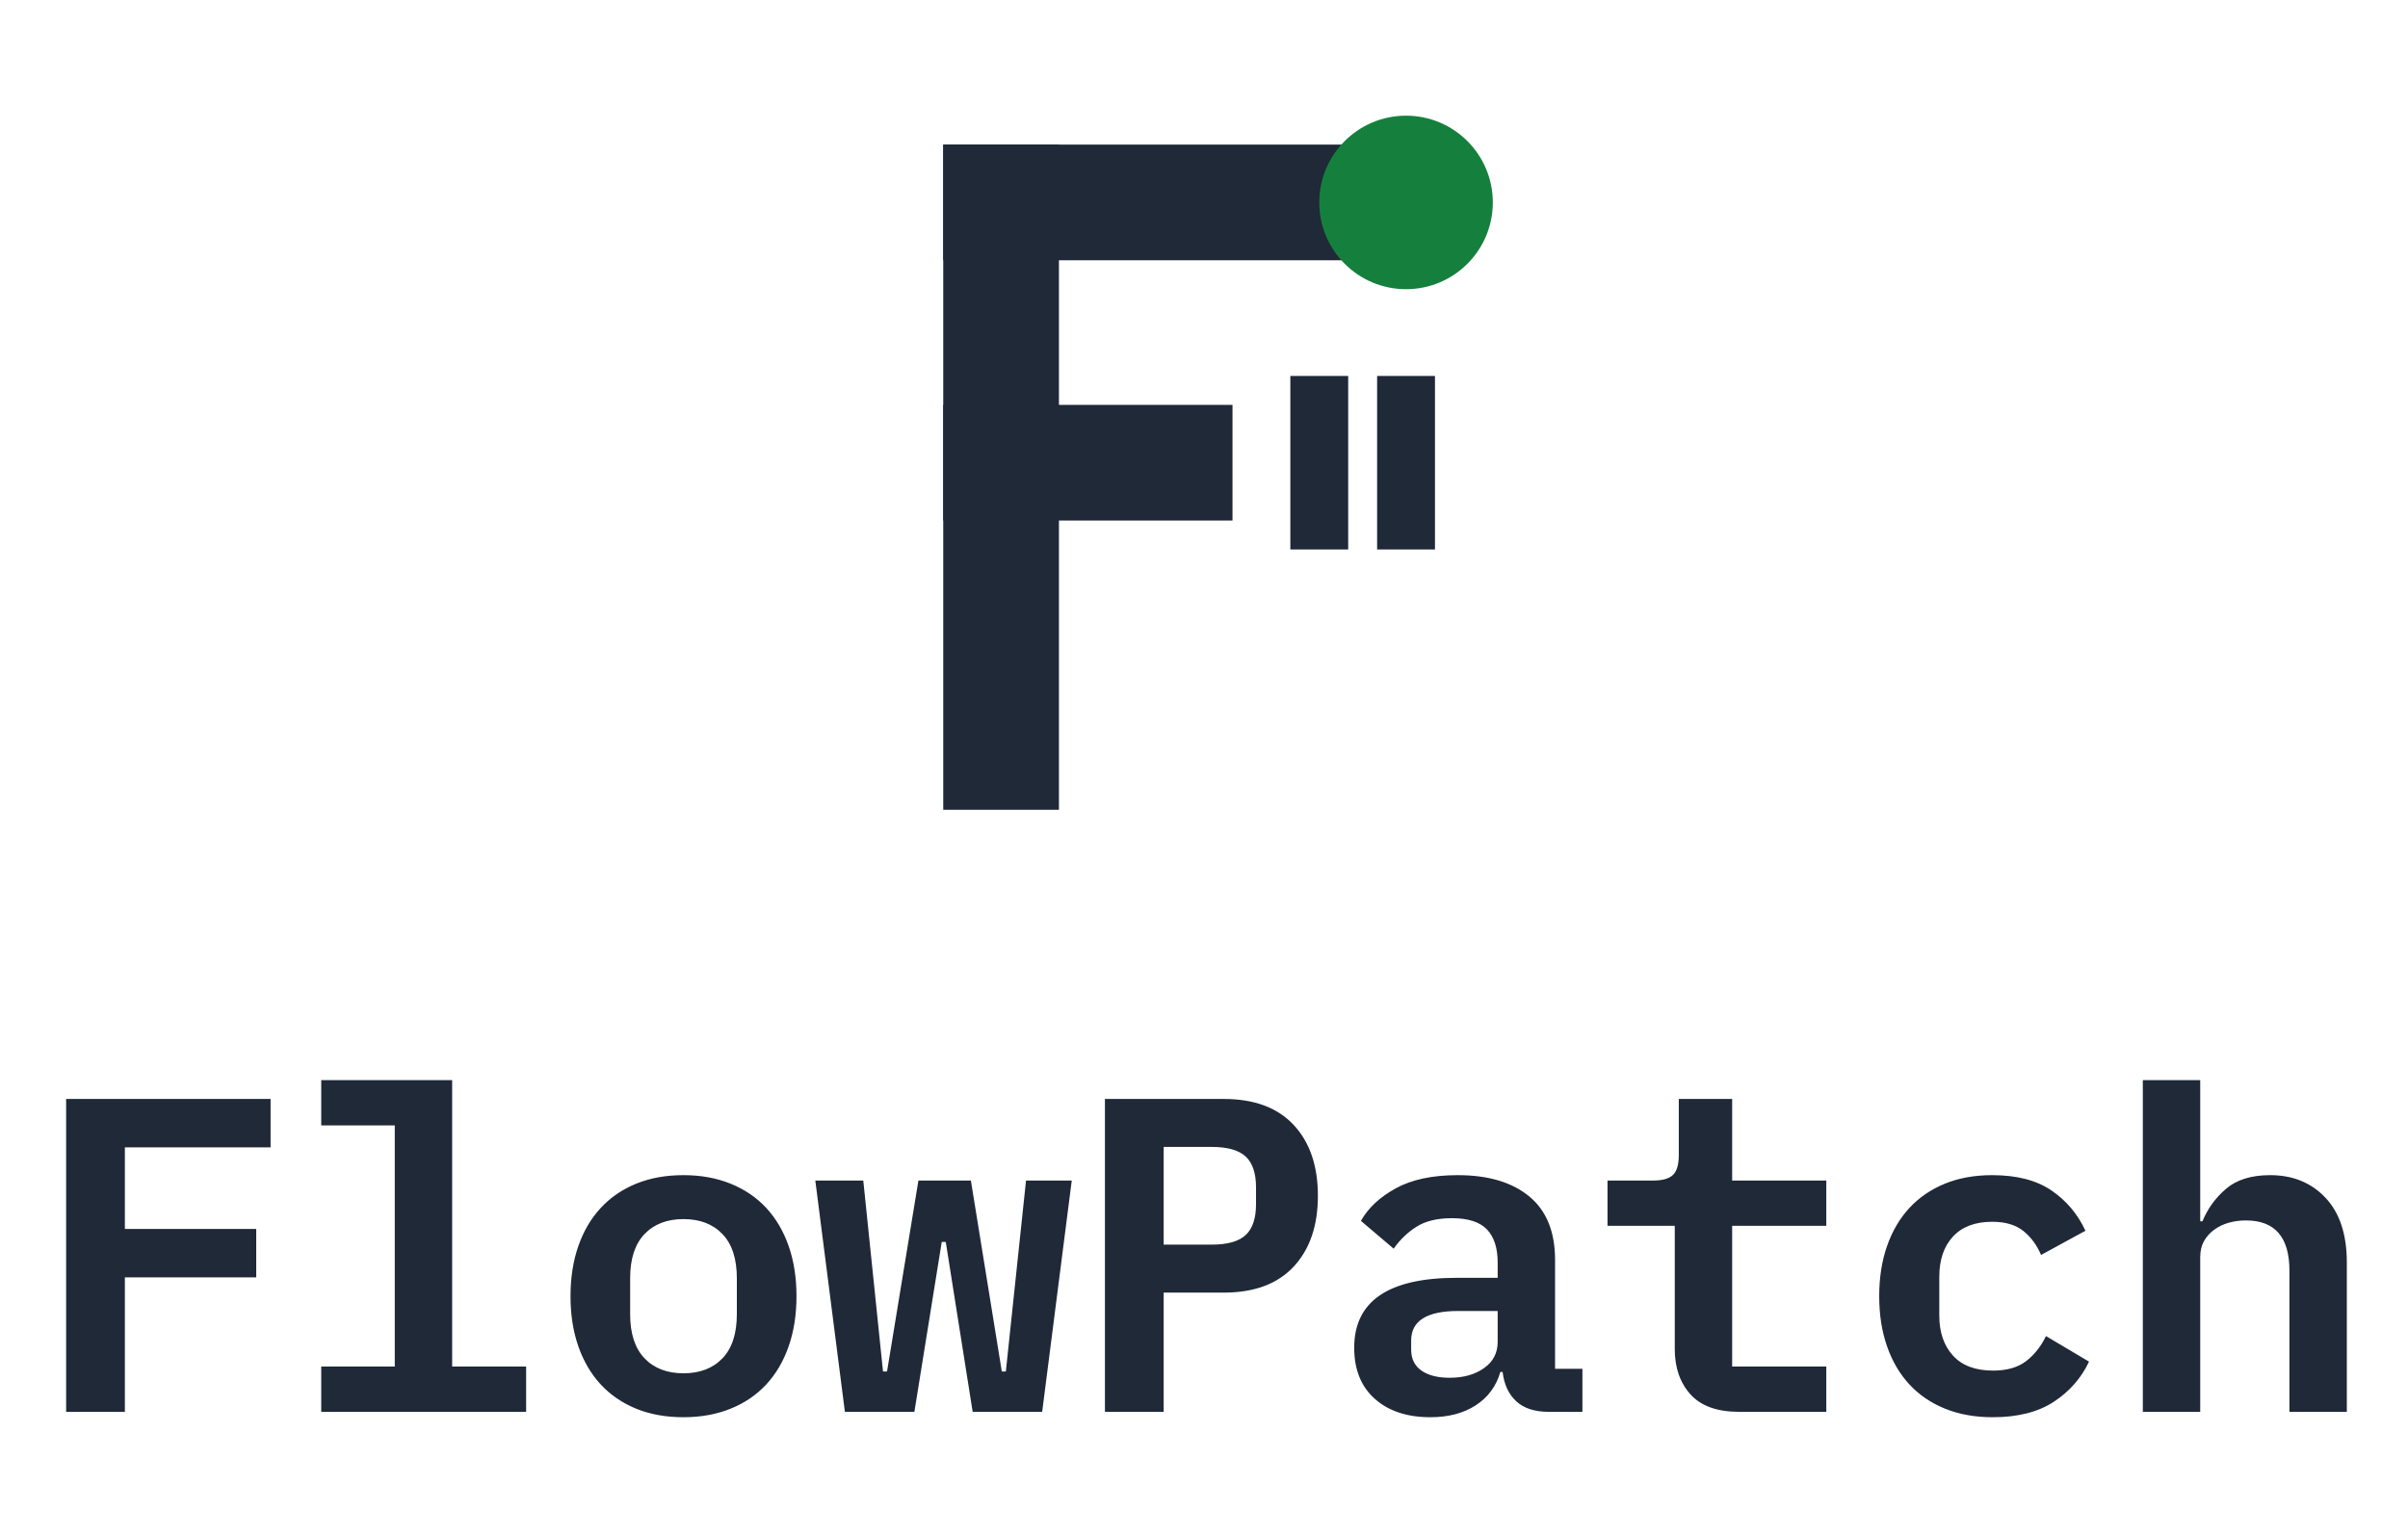
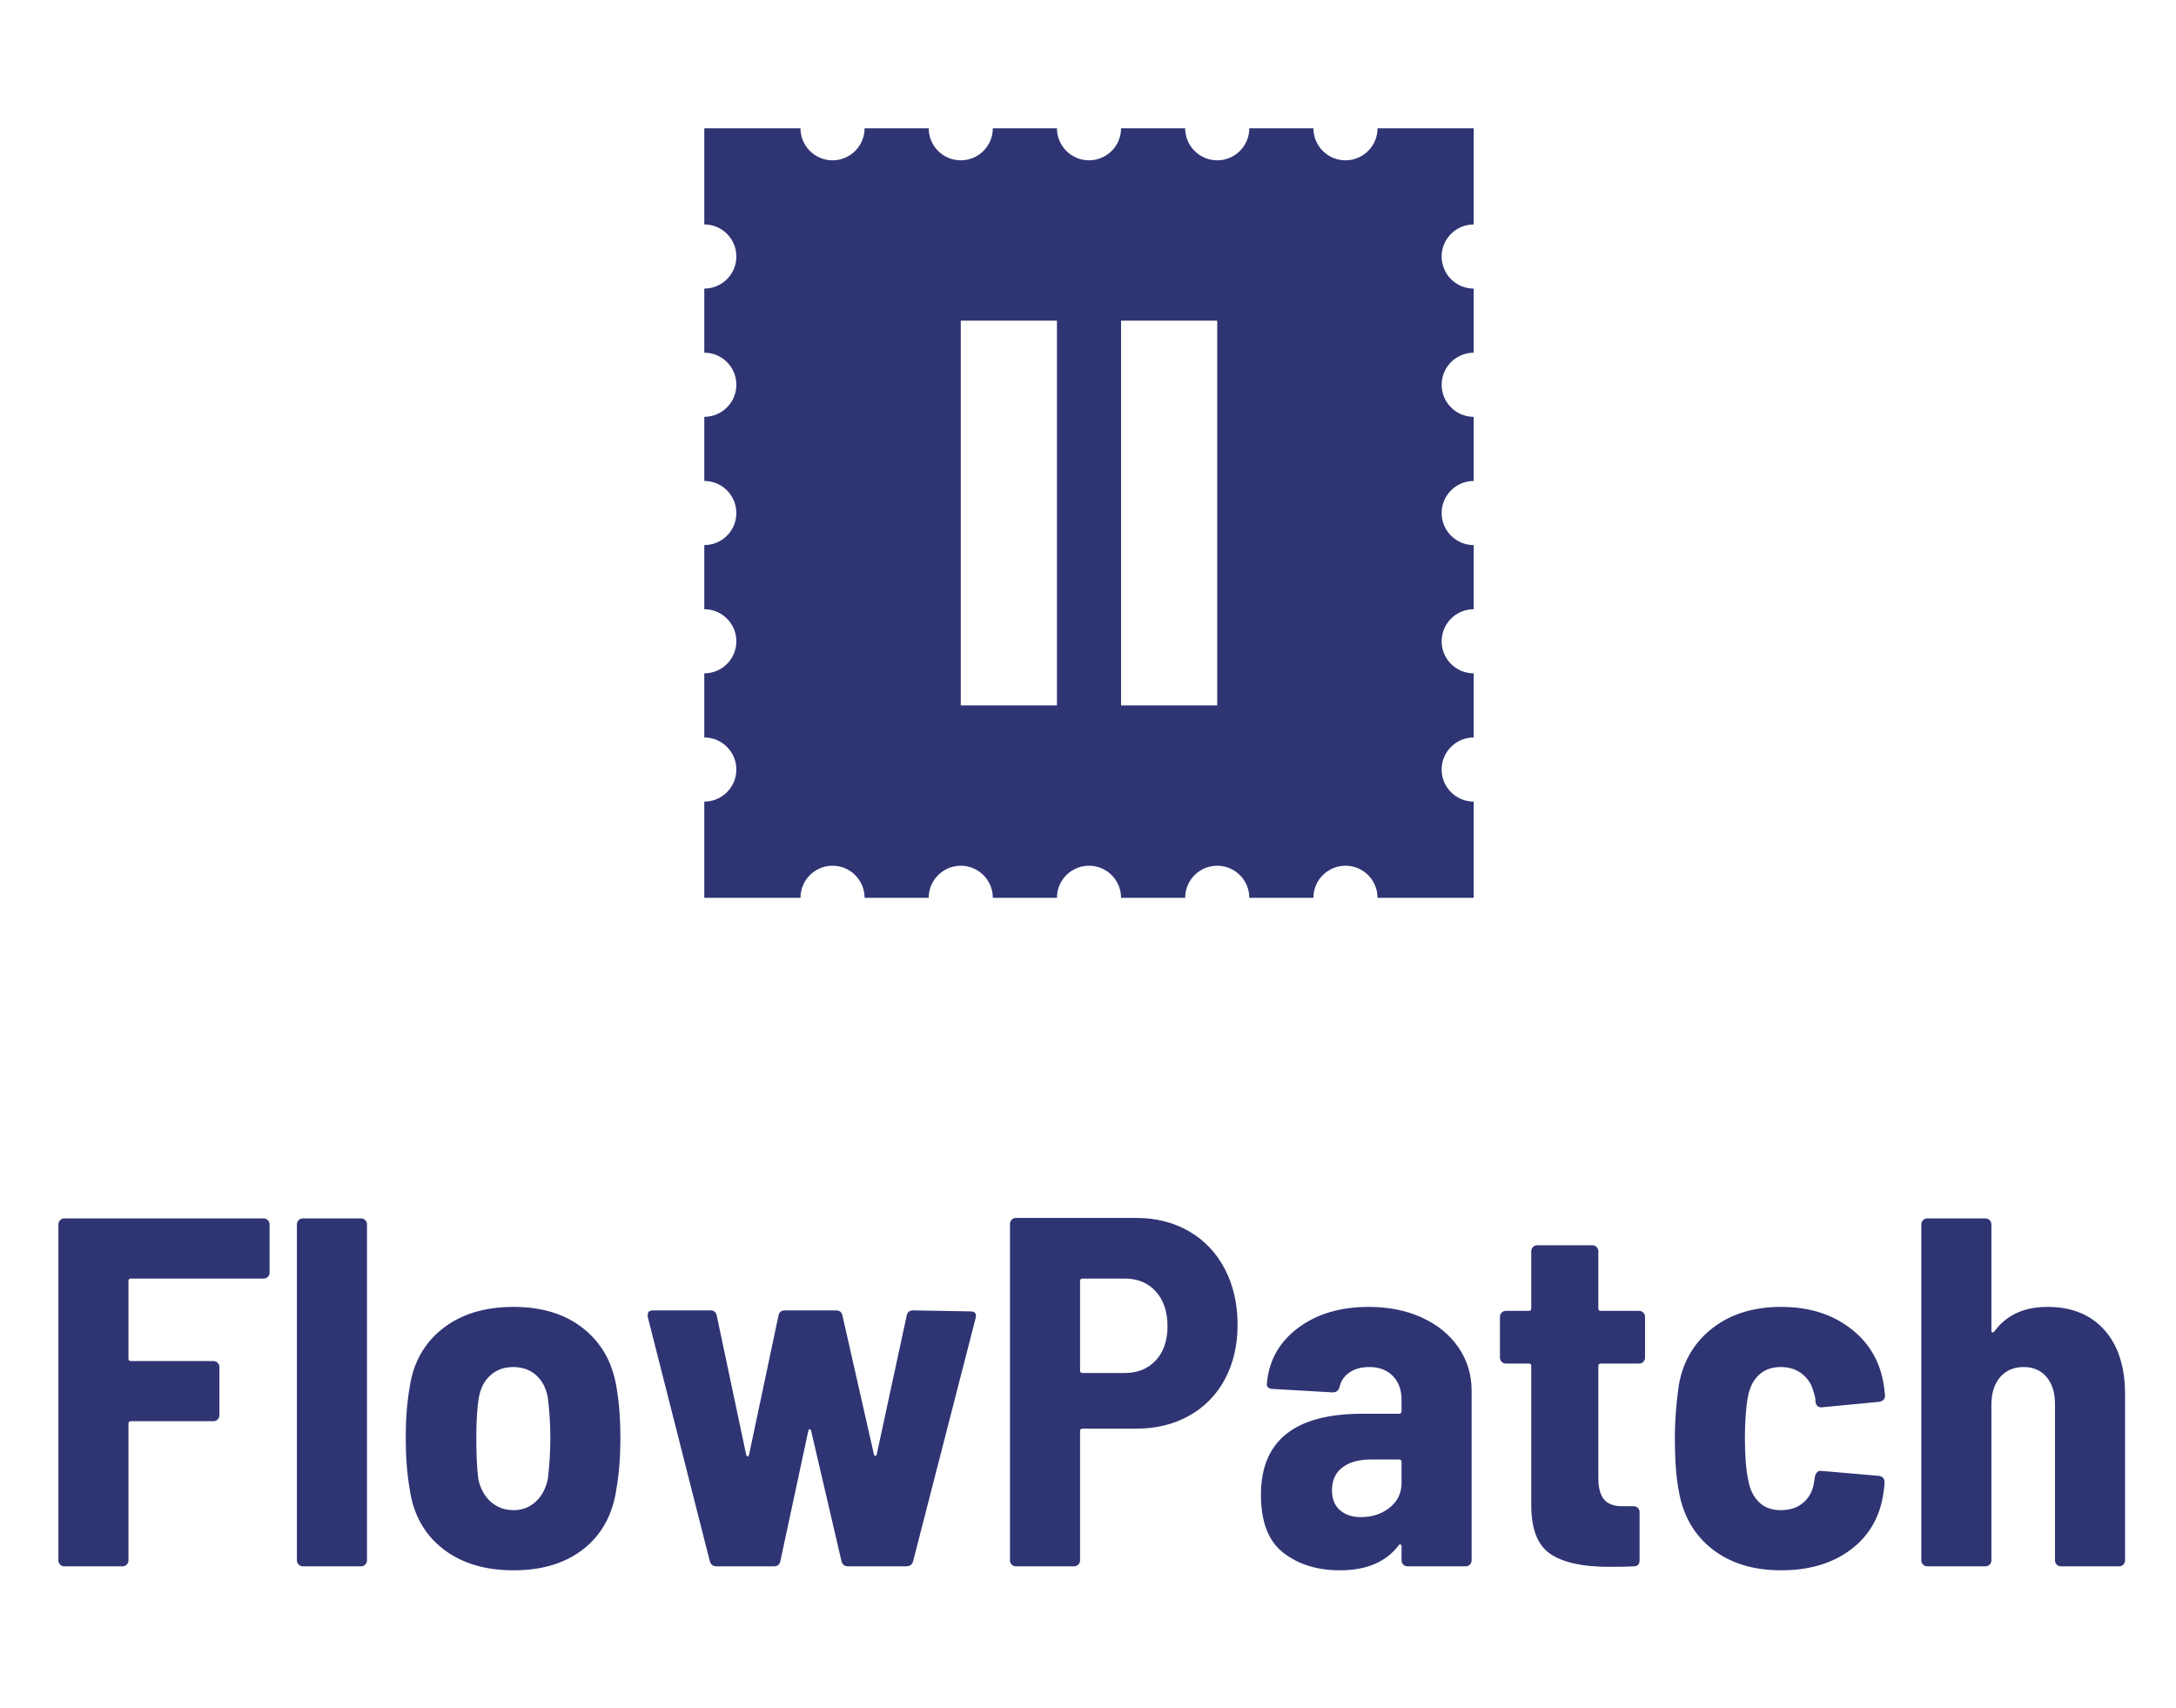
- <svg xmlns="http://www.w3.org/2000/svg" viewBox="0 0 666 425" width="666" height="425" role="img" aria-labelledby="t">
-   <g id="symbol" transform="translate(204.88,0)">
-     <rect fill="#1F2937" x="56" y="40" width="32" height="184" />
-     <rect fill="#1F2937" x="56" y="40" width="112" height="32" />
-     <circle fill="#15803D" cx="184" cy="56" r="24" />
-     <rect fill="#1F2937" x="56" y="112" width="80" height="32" />
-     <rect fill="#1F2937" x="152" y="104" width="16" height="48" />
-     <rect fill="#1F2937" x="176" y="104" width="16" height="48" />
+ <svg xmlns="http://www.w3.org/2000/svg" viewBox="0 0 543 426" width="543" height="426" role="img" aria-labelledby="t">
+   <g id="symbol" transform="translate(143.75,0)">
+     <path fill="#2F3473" fill-rule="evenodd" d="M32 32 H56 A8 8 0 0 0 72 32 H88 A8 8 0 0 0 104 32 H120 A8 8 0 0 0 136 32 H152 A8 8 0 0 0 168 32 H184 A8 8 0 0 0 200 32 H224 V56 A8 8 0 0 0 224 72 V88 A8 8 0 0 0 224 104 V120 A8 8 0 0 0 224 136 V152 A8 8 0 0 0 224 168 V184 A8 8 0 0 0 224 200 V224 H200 A8 8 0 0 0 184 224 H168 A8 8 0 0 0 152 224 H136 A8 8 0 0 0 120 224 H104 A8 8 0 0 0 88 224 H72 A8 8 0 0 0 56 224 H32 V200 A8 8 0 0 0 32 184 V168 A8 8 0 0 0 32 152 V136 A8 8 0 0 0 32 120 V104 A8 8 0 0 0 32 88 V72 A8 8 0 0 0 32 56 Z M96 80 H120 V176 H96 Z M136 80 H160 V176 H136 Z" />
  </g>
  <g id="wordmark">
-     <path fill="#1F2937" transform="translate(8.00,304)" d="M10.292 86.552V0.0H66.836V13.392H26.536V35.96H62.868V49.352H26.536V86.552ZM80.848 74.028H101.184V7.316H80.848V-5.208H117.056V74.028H137.516V86.552H80.848ZM181.04 88.04Q173.724 88.04 167.958 85.684Q162.192 83.328 158.162 78.988Q154.132 74.648 151.962 68.448Q149.792 62.248 149.792 54.56Q149.792 46.872 151.962 40.672Q154.132 34.472 158.162 30.132Q162.192 25.792 167.958 23.436Q173.724 21.08 181.04 21.08Q188.232 21.08 194.06 23.436Q199.888 25.792 203.918 30.132Q207.948 34.472 210.118 40.672Q212.288 46.872 212.288 54.56Q212.288 62.248 210.118 68.448Q207.948 74.648 203.918 78.988Q199.888 83.328 194.06 85.684Q188.232 88.04 181.04 88.04ZM181.04 75.888Q187.86 75.888 191.828 71.734Q195.796 67.58 195.796 59.52V49.6Q195.796 41.54 191.828 37.386Q187.86 33.232 181.04 33.232Q174.22 33.232 170.252 37.386Q166.284 41.54 166.284 49.6V59.52Q166.284 67.58 170.252 71.734Q174.22 75.888 181.04 75.888ZM217.496 22.568H230.764L236.22 75.392H237.336L246.016 22.568H260.524L269.08 75.392H270.196L275.776 22.568H288.424L280.24 86.552H261.02L253.58 39.556H252.464L244.9 86.552H225.68ZM297.6 86.552V0.0H330.46Q343.108 0.0 349.804 7.192Q356.5 14.384 356.5 26.784Q356.5 39.184 349.804 46.376Q343.108 53.568 330.46 53.568H313.844V86.552ZM313.844 40.3H327.112Q333.684 40.3 336.536 37.634Q339.388 34.968 339.388 29.14V24.428Q339.388 18.6 336.536 15.934Q333.684 13.268 327.112 13.268H313.844ZM420.36 86.552Q414.532 86.552 411.37 83.638Q408.208 80.724 407.588 75.516H406.968Q405.232 81.468 400.148 84.754Q395.064 88.04 387.624 88.04Q377.952 88.04 372.248 82.956Q366.544 77.872 366.544 68.82Q366.544 49.476 394.94 49.476H406.224V45.26Q406.224 39.184 403.248 36.084Q400.272 32.984 393.576 32.984Q387.5 32.984 383.78 35.34Q380.06 37.696 377.456 41.416L368.404 33.728Q371.38 28.396 378.014 24.738Q384.648 21.08 395.188 21.08Q407.836 21.08 414.966 26.97Q422.096 32.86 422.096 44.516V74.648H429.66V86.552ZM392.956 77.128Q398.66 77.128 402.442 74.462Q406.224 71.796 406.224 67.208V58.652H395.312Q382.292 58.652 382.292 66.836V69.316Q382.292 73.16 385.144 75.144Q387.996 77.128 392.956 77.128ZM473.06 86.552Q463.884 86.552 459.544 81.716Q455.204 76.88 455.204 69.192V35.092H436.604V22.568H449.252Q453.096 22.568 454.708 21.018Q456.32 19.468 456.32 15.5V0.0H471.076V22.568H497.116V35.092H471.076V74.028H497.116V86.552ZM543.12 88.04Q535.804 88.04 529.976 85.684Q524.148 83.328 520.118 78.988Q516.088 74.648 513.918 68.448Q511.748 62.248 511.748 54.56Q511.748 46.872 513.918 40.672Q516.088 34.472 520.118 30.132Q524.148 25.792 529.914 23.436Q535.68 21.08 542.996 21.08Q553.164 21.08 559.364 25.296Q565.564 29.512 568.788 36.456L556.512 43.152Q554.776 39.06 551.614 36.518Q548.452 33.976 542.996 33.976Q535.928 33.976 532.146 38.068Q528.364 42.16 528.364 49.228V59.892Q528.364 66.836 532.146 70.99Q535.928 75.144 543.244 75.144Q548.948 75.144 552.358 72.54Q555.768 69.936 557.876 65.596L569.78 72.664Q566.556 79.484 560.046 83.762Q553.536 88.04 543.12 88.04ZM584.66 -5.208H600.532V33.852H601.152Q603.26 28.644 607.662 24.862Q612.064 21.08 619.876 21.08Q629.3 21.08 635.19 27.342Q641.08 33.604 641.08 45.26V86.552H625.208V47.492Q625.208 33.604 613.18 33.604Q610.7 33.604 608.468 34.224Q606.236 34.844 604.438 36.146Q602.64 37.448 601.586 39.308Q600.532 41.168 600.532 43.772V86.552H584.66Z" />
+     <path fill="#2F3473" transform="translate(8.00,304)" d="M57.784 15.004H24.676Q24.056 15.004 24.056 15.624V34.968Q24.056 35.588 24.676 35.588H45.26Q45.88 35.588 46.314 36.022Q46.748 36.456 46.748 37.076V49.104Q46.748 49.724 46.314 50.158Q45.88 50.592 45.26 50.592H24.676Q24.056 50.592 24.056 51.212V85.312Q24.056 85.932 23.622 86.366Q23.188 86.8 22.568 86.8H8.06Q7.44 86.8 7.006 86.366Q6.572 85.932 6.572 85.312V1.488Q6.572 0.868 7.006 0.434Q7.44 0.0 8.06 0.0H57.784Q58.404 0.0 58.838 0.434Q59.272 0.868 59.272 1.488V13.516Q59.272 14.136 58.838 14.57Q58.404 15.004 57.784 15.004ZM66.092 85.312V1.488Q66.092 0.868 66.526 0.434Q66.96 0.0 67.58 0.0H82.088Q82.708 0.0 83.142 0.434Q83.576 0.868 83.576 1.488V85.312Q83.576 85.932 83.142 86.366Q82.708 86.8 82.088 86.8H67.58Q66.96 86.8 66.526 86.366Q66.092 85.932 66.092 85.312ZM94.24 67.58Q93.248 61.876 93.248 54.808Q93.248 47.616 94.24 42.036Q95.604 32.86 102.486 27.466Q109.368 22.072 120.156 22.072Q130.82 22.072 137.578 27.466Q144.336 32.86 145.824 42.036Q146.816 47.616 146.816 54.808Q146.816 61.752 145.824 67.456Q144.46 77.004 137.702 82.398Q130.944 87.792 120.156 87.792Q109.368 87.792 102.486 82.398Q95.604 77.004 94.24 67.58ZM128.712 64.976Q129.332 59.768 129.332 54.808Q129.332 49.724 128.712 44.764Q128.092 41.168 125.798 39.122Q123.504 37.076 120.032 37.076Q116.684 37.076 114.39 39.122Q112.096 41.168 111.476 44.764Q110.856 48.484 110.856 54.808Q110.856 61.008 111.352 64.976Q112.096 68.572 114.452 70.68Q116.808 72.788 120.156 72.788Q123.38 72.788 125.674 70.68Q127.968 68.572 128.712 64.976ZM169.136 85.56 153.636 24.552V24.056Q153.636 22.94 155.0 22.94H169.26Q170.624 22.94 170.872 24.304L178.188 58.9Q178.312 59.396 178.56 59.396Q178.808 59.396 178.932 58.9L186.248 24.304Q186.496 22.94 187.86 22.94H200.632Q201.996 22.94 202.244 24.304L210.056 58.776Q210.18 59.272 210.428 59.272Q210.676 59.272 210.8 58.776L218.24 24.304Q218.488 22.94 219.852 22.94L234.112 23.188Q235.848 23.188 235.476 24.8L219.852 85.56Q219.48 86.8 218.116 86.8H203.608Q202.368 86.8 201.996 85.56L194.432 53.072Q194.308 52.576 194.06 52.576Q193.812 52.576 193.688 53.072L186.744 85.436Q186.496 86.8 185.132 86.8H170.872Q169.508 86.8 169.136 85.56ZM300.824 26.536Q300.824 34.224 297.662 40.114Q294.5 46.004 288.734 49.228Q282.968 52.452 275.528 52.452H262.136Q261.516 52.452 261.516 53.072V85.312Q261.516 85.932 261.082 86.366Q260.648 86.8 260.028 86.8H245.52Q244.9 86.8 244.466 86.366Q244.032 85.932 244.032 85.312V1.364Q244.032 0.744 244.466 0.31Q244.9 -0.124 245.52 -0.124H275.528Q282.968 -0.124 288.734 3.224Q294.5 6.572 297.662 12.648Q300.824 18.724 300.824 26.536ZM283.34 26.908Q283.34 21.452 280.426 18.228Q277.512 15.004 272.676 15.004H262.136Q261.516 15.004 261.516 15.624V37.944Q261.516 38.564 262.136 38.564H272.676Q277.512 38.564 280.426 35.402Q283.34 32.24 283.34 26.908ZM359.228 43.028V85.312Q359.228 85.932 358.794 86.366Q358.36 86.8 357.74 86.8H343.232Q342.612 86.8 342.178 86.366Q341.744 85.932 341.744 85.312V81.84Q341.744 81.468 341.496 81.344Q341.248 81.22 341.0 81.592Q336.288 87.792 326.368 87.792Q317.936 87.792 312.294 83.452Q306.652 79.112 306.652 68.944Q306.652 48.732 331.948 48.732H341.124Q341.744 48.732 341.744 48.112V45.26Q341.744 41.54 339.574 39.308Q337.404 37.076 333.684 37.076Q330.708 37.076 328.724 38.44Q326.74 39.804 326.244 42.16Q325.872 43.4 324.508 43.4L309.504 42.532Q308.884 42.532 308.45 42.16Q308.016 41.788 308.14 41.168Q308.884 32.612 315.89 27.342Q322.896 22.072 333.56 22.072Q341.0 22.072 346.828 24.738Q352.656 27.404 355.942 32.178Q359.228 36.952 359.228 43.028ZM341.744 65.968V60.76Q341.744 60.14 341.124 60.14H334.18Q329.592 60.14 326.988 62.124Q324.384 64.108 324.384 67.828Q324.384 71.052 326.368 72.788Q328.352 74.524 331.576 74.524Q335.792 74.524 338.768 72.168Q341.744 69.812 341.744 65.968ZM401.016 36.208H391.468Q390.848 36.208 390.848 36.828V64.728Q390.848 68.572 392.398 70.246Q393.948 71.92 397.172 71.796H399.652Q400.272 71.796 400.706 72.23Q401.14 72.664 401.14 73.284V85.312Q401.14 86.8 399.652 86.8Q397.544 86.924 393.452 86.924Q383.656 86.924 378.882 83.7Q374.108 80.476 374.108 71.548V36.828Q374.108 36.208 373.488 36.208H367.784Q367.164 36.208 366.73 35.774Q366.296 35.34 366.296 34.72V24.552Q366.296 23.932 366.73 23.498Q367.164 23.064 367.784 23.064H373.488Q374.108 23.064 374.108 22.444V8.184Q374.108 7.564 374.542 7.13Q374.976 6.696 375.596 6.696H389.36Q389.98 6.696 390.414 7.13Q390.848 7.564 390.848 8.184V22.444Q390.848 23.064 391.468 23.064H401.016Q401.636 23.064 402.07 23.498Q402.504 23.932 402.504 24.552V34.72Q402.504 35.34 402.07 35.774Q401.636 36.208 401.016 36.208ZM410.936 68.076Q409.944 62.992 409.944 54.684Q409.944 48.484 410.936 41.54Q412.548 32.612 419.368 27.342Q426.188 22.072 436.48 22.072Q446.524 22.072 453.406 27.156Q460.288 32.24 461.9 40.548Q462.148 41.664 462.396 44.144Q462.396 45.508 460.908 45.756L446.648 47.12H446.4Q445.284 47.12 445.036 45.756Q445.036 44.888 444.912 44.516Q444.664 43.524 444.416 42.78Q443.672 40.3 441.564 38.688Q439.456 37.076 436.356 37.076Q433.008 37.076 430.9 39.06Q428.792 41.044 428.172 44.516Q427.428 48.608 427.428 54.808Q427.428 61.628 428.296 65.472Q428.916 68.82 430.962 70.804Q433.008 72.788 436.356 72.788Q439.952 72.788 442.122 70.804Q444.292 68.82 444.664 65.844L444.912 64.356Q445.036 63.736 445.47 63.302Q445.904 62.868 446.524 62.992L460.908 64.232Q462.272 64.48 462.272 65.844Q462.272 66.588 462.024 68.324Q460.784 77.376 453.902 82.584Q447.02 87.792 436.48 87.792Q426.064 87.792 419.306 82.522Q412.548 77.252 410.936 68.076ZM522.288 43.896V85.312Q522.288 85.932 521.854 86.366Q521.42 86.8 520.8 86.8H506.292Q505.672 86.8 505.238 86.366Q504.804 85.932 504.804 85.312V46.376Q504.804 42.036 502.696 39.556Q500.588 37.076 496.992 37.076Q493.272 37.076 491.102 39.618Q488.932 42.16 488.932 46.5V85.312Q488.932 85.932 488.498 86.366Q488.064 86.8 487.444 86.8H472.936Q472.316 86.8 471.882 86.366Q471.448 85.932 471.448 85.312V1.488Q471.448 0.868 471.882 0.434Q472.316 0.0 472.936 0.0H487.444Q488.064 0.0 488.498 0.434Q488.932 0.868 488.932 1.488V28.024Q488.932 28.396 489.18 28.458Q489.428 28.52 489.8 28.024Q494.264 22.072 502.944 22.072Q511.996 22.072 517.142 27.838Q522.288 33.604 522.288 43.896Z" />
  </g>
</svg>
